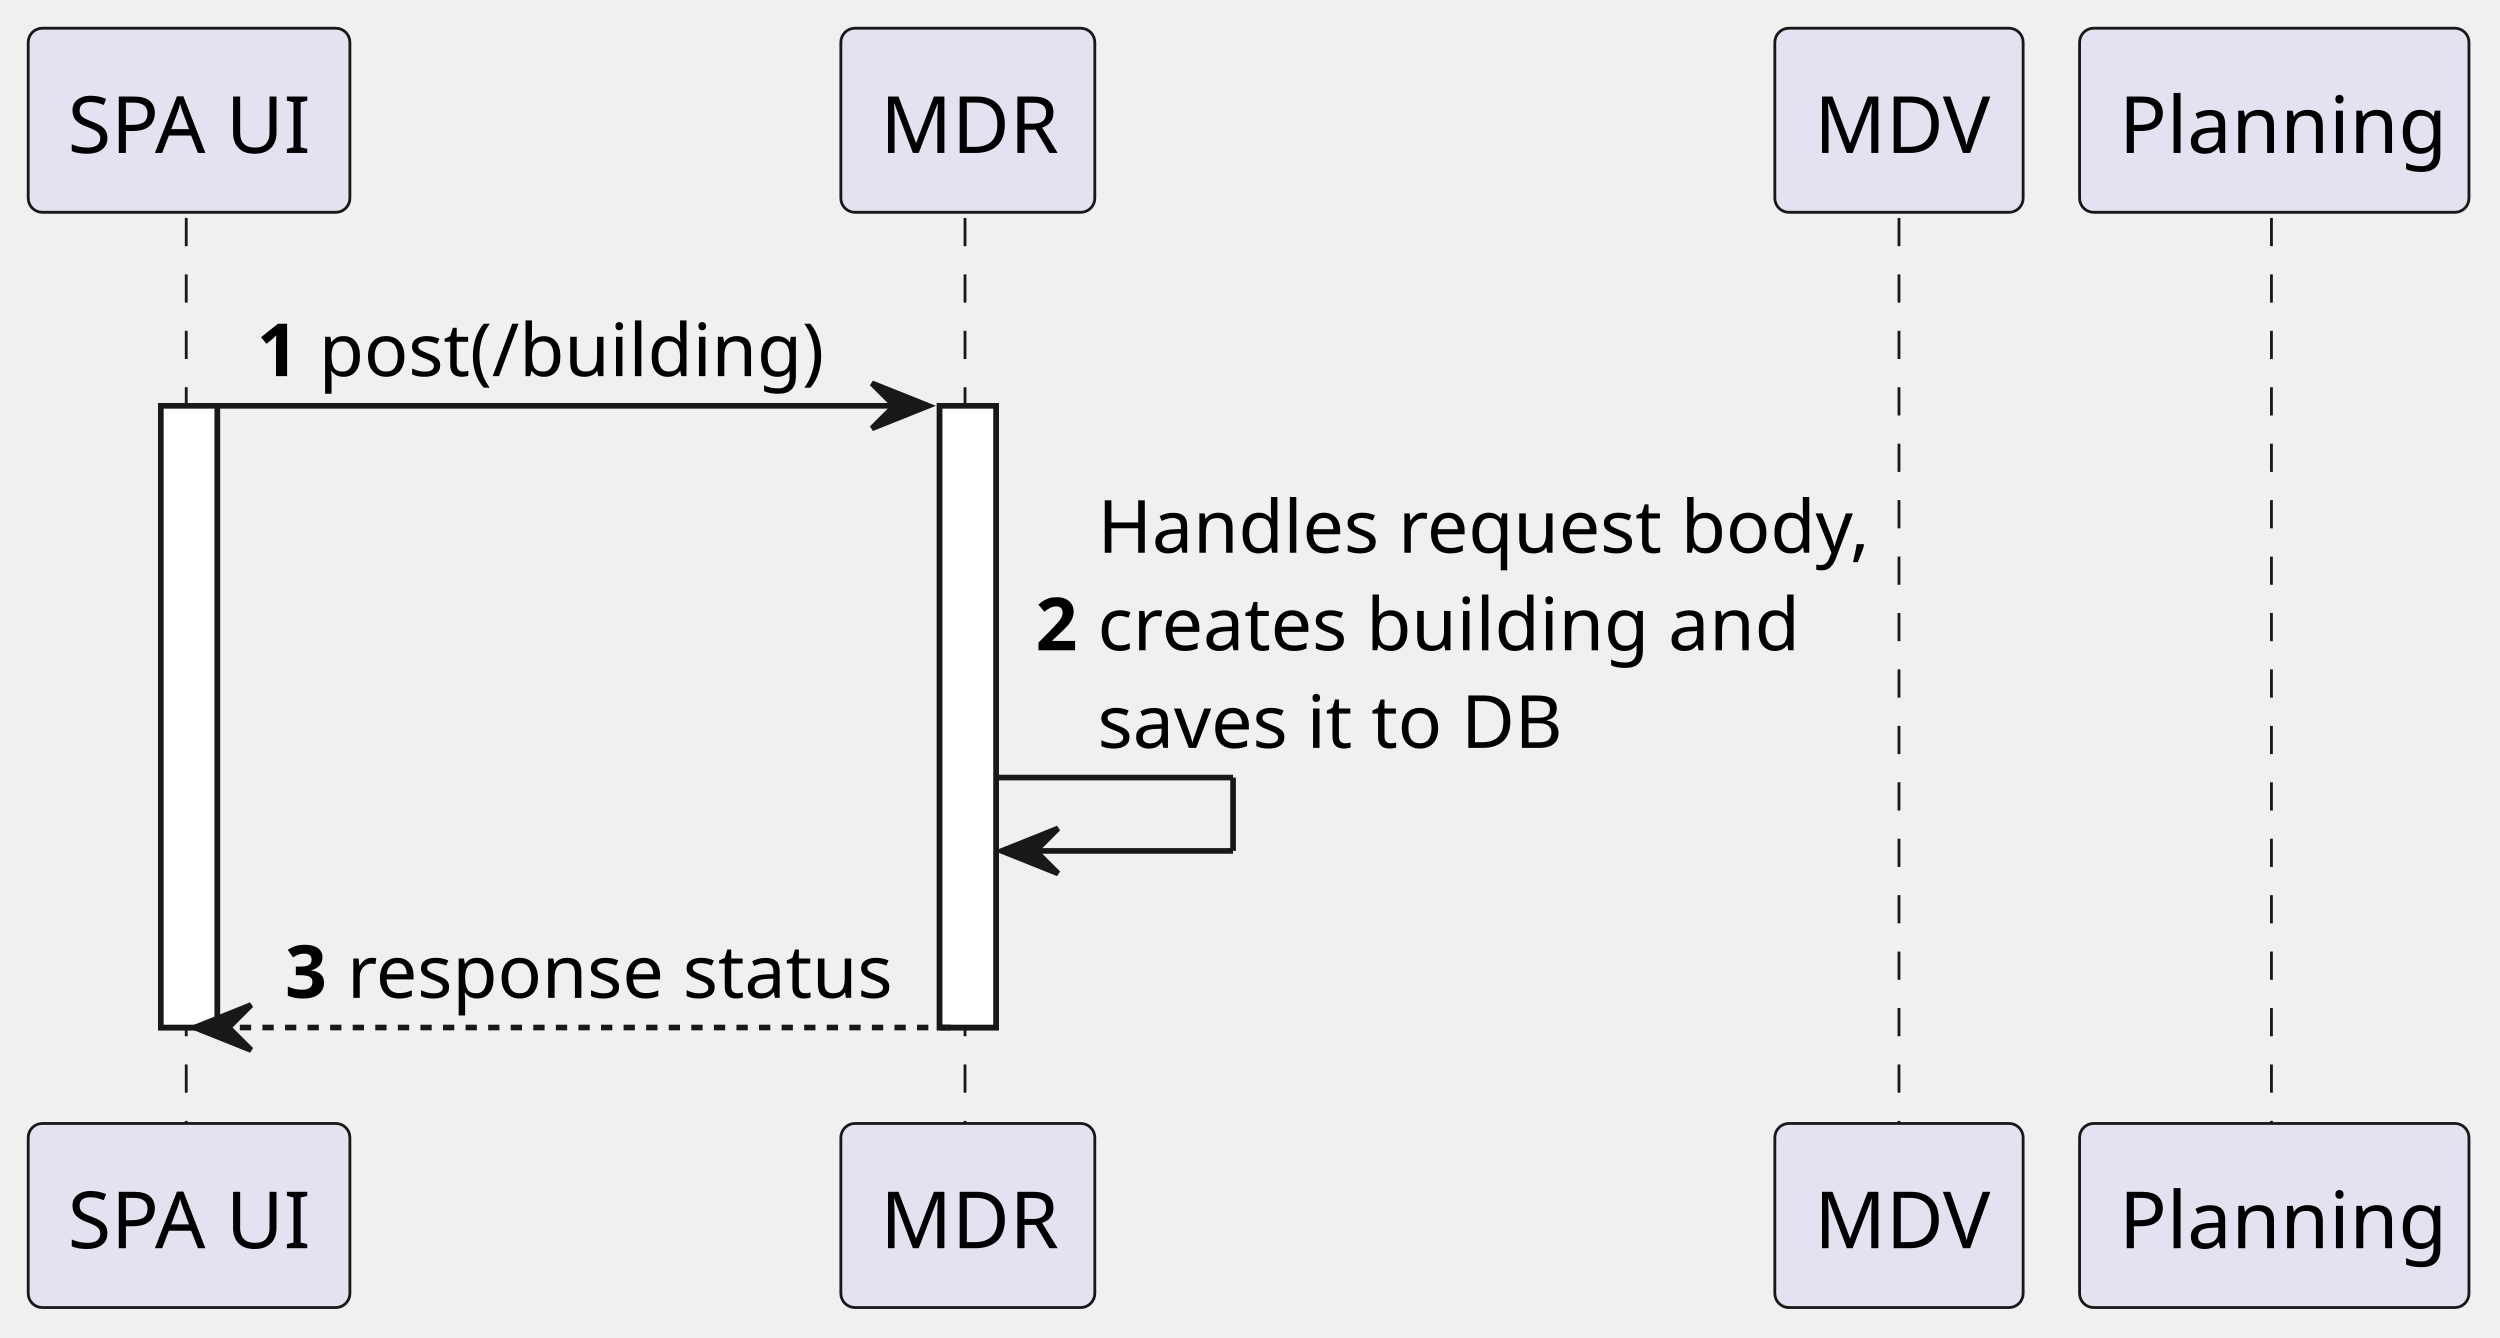
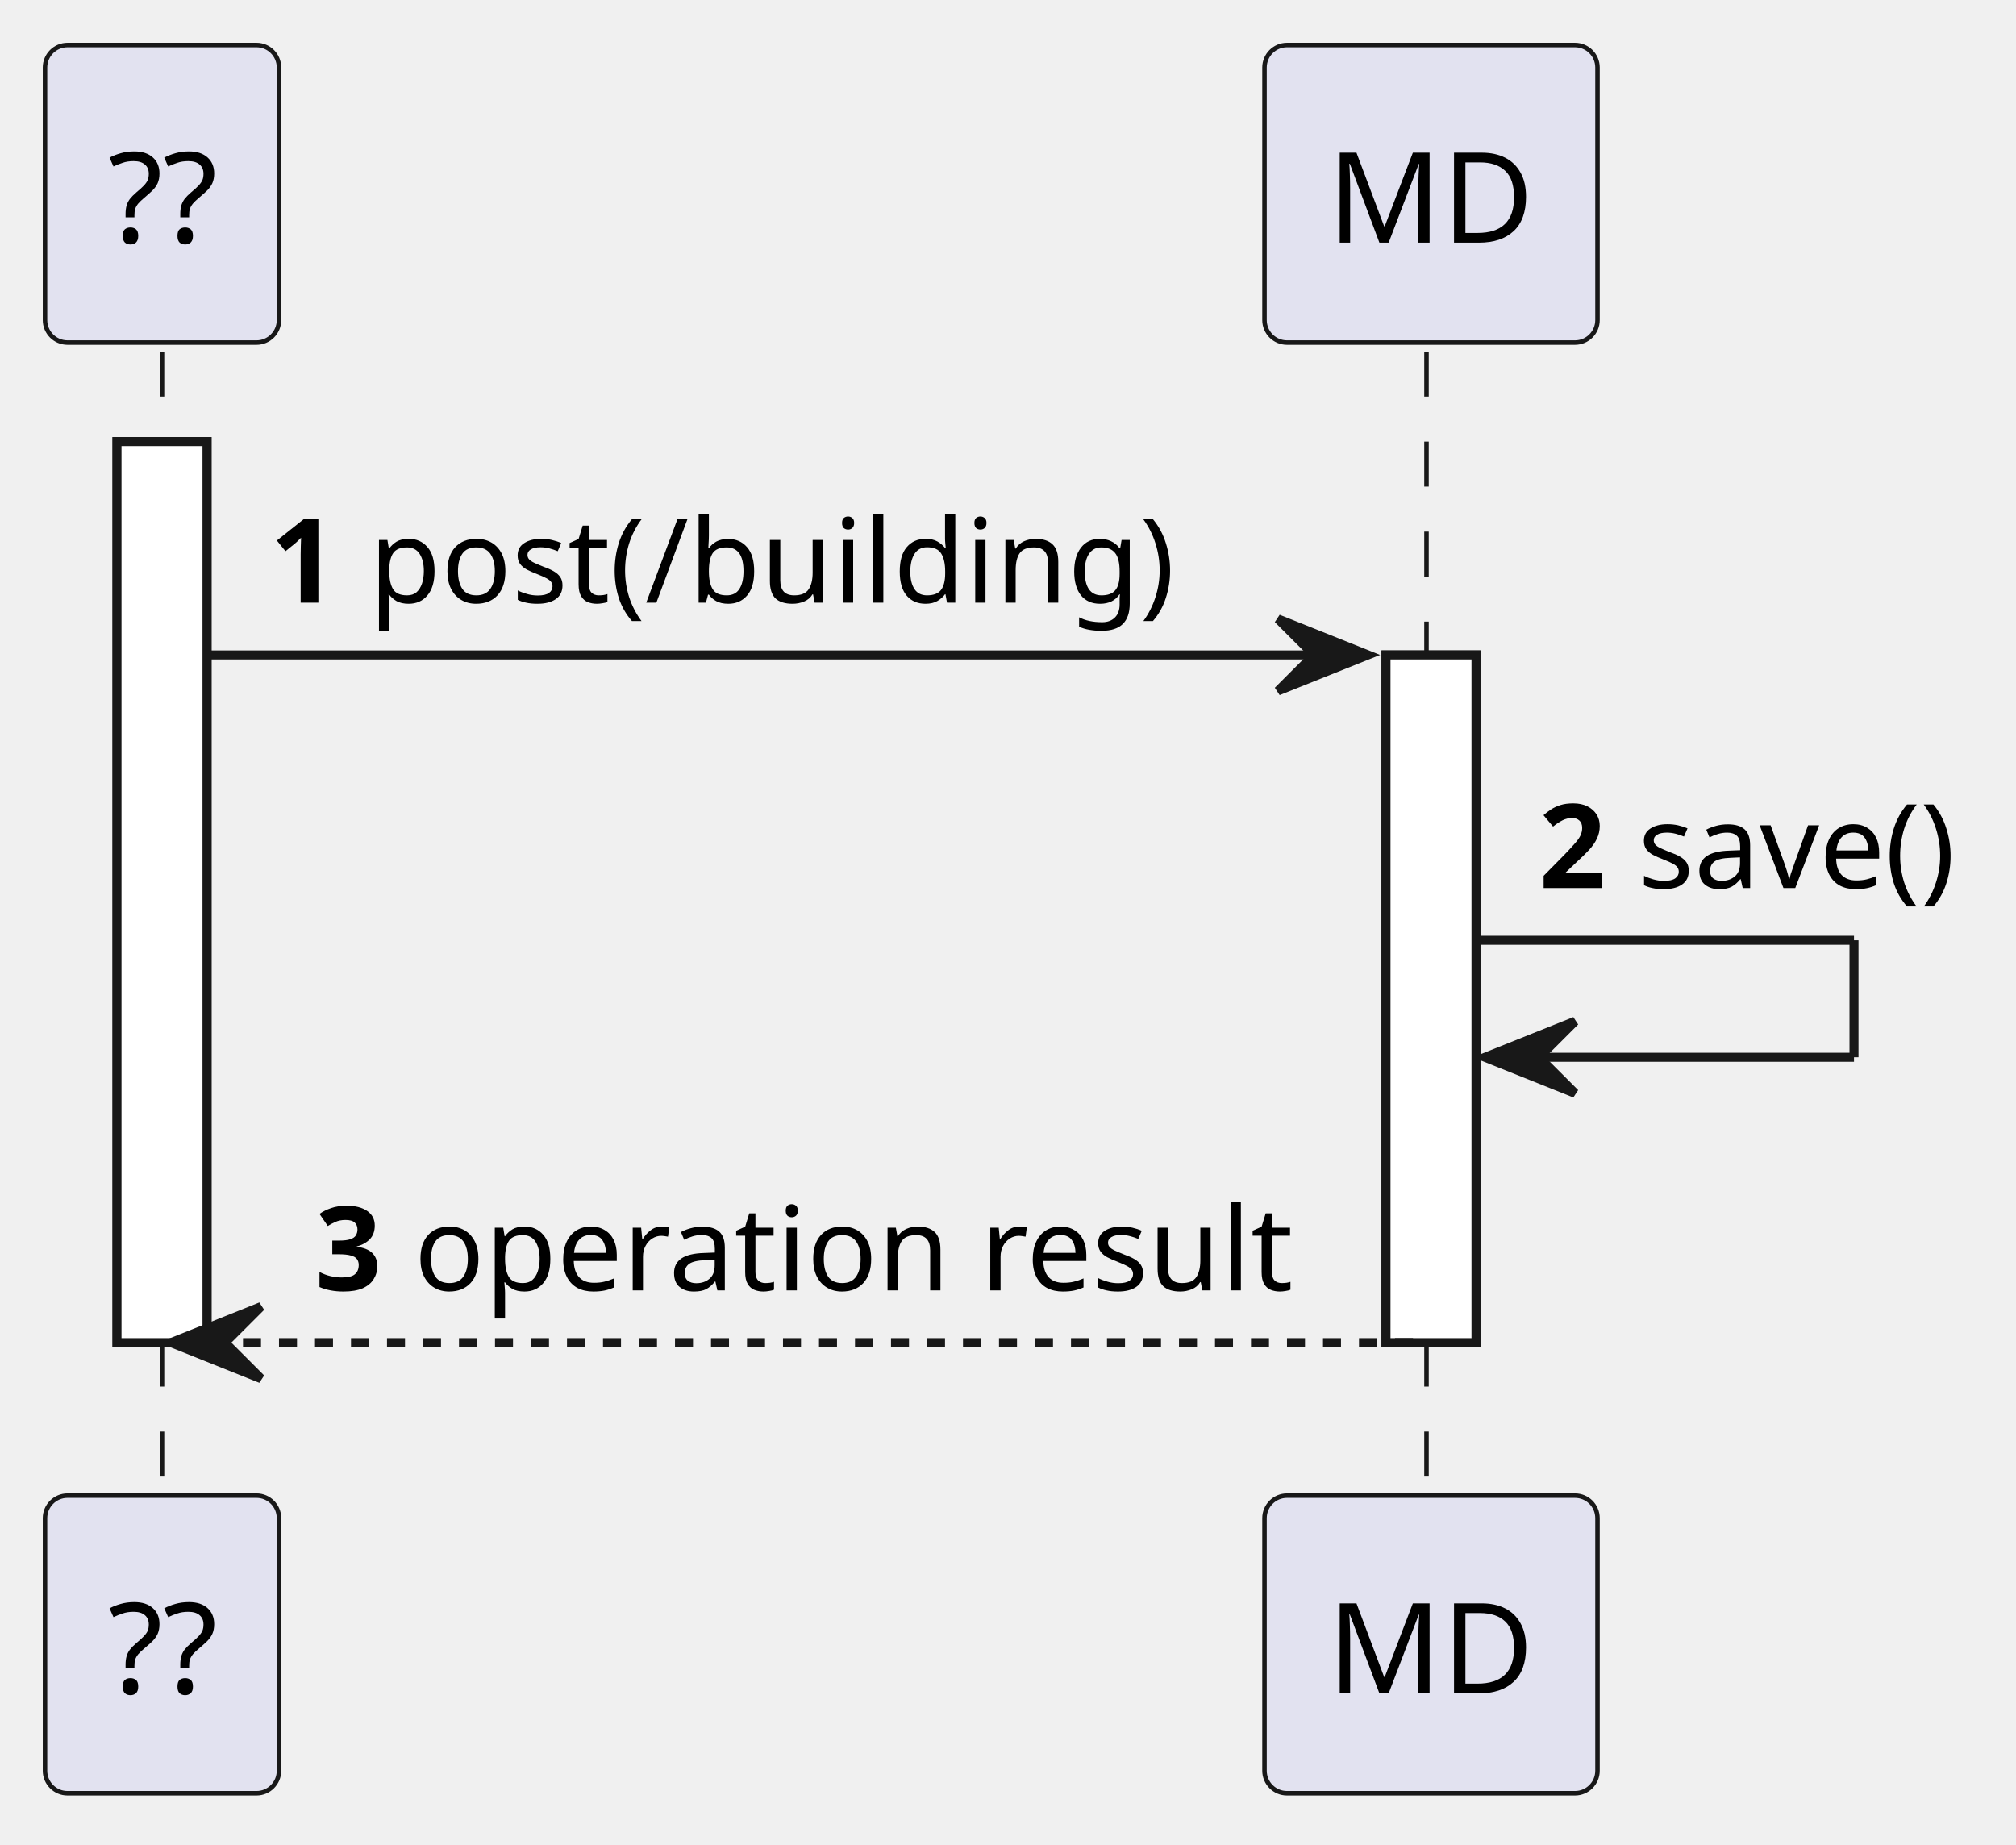
- <svg xmlns="http://www.w3.org/2000/svg" contentStyleType="text/css" height="237px" preserveAspectRatio="none" style="width:443px;height:237px;background:#FFFFFF;" version="1.1" viewBox="0 0 443 237" width="443px" zoomAndPan="magnify">
+ <svg xmlns="http://www.w3.org/2000/svg" contentStyleType="text/css" height="205px" preserveAspectRatio="none" style="width:224px;height:205px;background:#FFFFFF;" version="1.1" viewBox="0 0 224 205" width="224px" zoomAndPan="magnify">
  <defs />
  <g>
-     <rect fill="#FFFFFF" height="110.164" style="stroke:#181818;stroke-width:1.0;" width="10" x="28.5" y="71.912" />
-     <rect fill="#FFFFFF" height="110.164" style="stroke:#181818;stroke-width:1.0;" width="10" x="166.5" y="71.912" />
-     <line style="stroke:#181818;stroke-width:0.5;stroke-dasharray:5.0,5.0;" x1="33" x2="33" y1="38.621" y2="200.076" />
-     <line style="stroke:#181818;stroke-width:0.5;stroke-dasharray:5.0,5.0;" x1="171" x2="171" y1="38.621" y2="200.076" />
-     <line style="stroke:#181818;stroke-width:0.5;stroke-dasharray:5.0,5.0;" x1="336.5" x2="336.5" y1="38.621" y2="200.076" />
-     <line style="stroke:#181818;stroke-width:0.5;stroke-dasharray:5.0,5.0;" x1="402.5" x2="402.5" y1="38.621" y2="200.076" />
-     <rect fill="#E2E2F0" height="32.621" rx="2.5" ry="2.5" style="stroke:#181818;stroke-width:0.5;" width="57" x="5" y="5" />
-     <text fill="#000000" font-family="sans-serif" font-size="14" lengthAdjust="spacing" textLength="43" x="12" y="27.107">SPA UI</text>
-     <rect fill="#E2E2F0" height="32.621" rx="2.5" ry="2.5" style="stroke:#181818;stroke-width:0.5;" width="57" x="5" y="199.076" />
-     <text fill="#000000" font-family="sans-serif" font-size="14" lengthAdjust="spacing" textLength="43" x="12" y="221.184">SPA UI</text>
-     <rect fill="#E2E2F0" height="32.621" rx="2.5" ry="2.5" style="stroke:#181818;stroke-width:0.5;" width="45" x="149" y="5" />
-     <text fill="#000000" font-family="sans-serif" font-size="14" lengthAdjust="spacing" textLength="31" x="156" y="27.107">MDR</text>
-     <rect fill="#E2E2F0" height="32.621" rx="2.5" ry="2.5" style="stroke:#181818;stroke-width:0.5;" width="45" x="149" y="199.076" />
-     <text fill="#000000" font-family="sans-serif" font-size="14" lengthAdjust="spacing" textLength="31" x="156" y="221.184">MDR</text>
-     <rect fill="#E2E2F0" height="32.621" rx="2.5" ry="2.5" style="stroke:#181818;stroke-width:0.5;" width="44" x="314.5" y="5" />
-     <text fill="#000000" font-family="sans-serif" font-size="14" lengthAdjust="spacing" textLength="30" x="321.5" y="27.107">MDV</text>
-     <rect fill="#E2E2F0" height="32.621" rx="2.5" ry="2.5" style="stroke:#181818;stroke-width:0.5;" width="44" x="314.5" y="199.076" />
-     <text fill="#000000" font-family="sans-serif" font-size="14" lengthAdjust="spacing" textLength="30" x="321.5" y="221.184">MDV</text>
-     <rect fill="#E2E2F0" height="32.621" rx="2.5" ry="2.5" style="stroke:#181818;stroke-width:0.5;" width="69" x="368.5" y="5" />
-     <text fill="#000000" font-family="sans-serif" font-size="14" lengthAdjust="spacing" textLength="55" x="375.5" y="27.107">Planning</text>
-     <rect fill="#E2E2F0" height="32.621" rx="2.5" ry="2.5" style="stroke:#181818;stroke-width:0.5;" width="69" x="368.5" y="199.076" />
-     <text fill="#000000" font-family="sans-serif" font-size="14" lengthAdjust="spacing" textLength="55" x="375.5" y="221.184">Planning</text>
-     <rect fill="#FFFFFF" height="110.164" style="stroke:#181818;stroke-width:1.0;" width="10" x="28.5" y="71.912" />
-     <rect fill="#FFFFFF" height="110.164" style="stroke:#181818;stroke-width:1.0;" width="10" x="166.5" y="71.912" />
-     <polygon fill="#181818" points="154.5,67.912,164.5,71.912,154.5,75.912,158.5,71.912" style="stroke:#181818;stroke-width:1.0;" />
-     <line style="stroke:#181818;stroke-width:1.0;" x1="38.5" x2="160.5" y1="71.912" y2="71.912" />
-     <text fill="#000000" font-family="sans-serif" font-size="13" font-weight="bold" lengthAdjust="spacing" textLength="7" x="45.5" y="66.649">1</text>
-     <text fill="#000000" font-family="sans-serif" font-size="13" lengthAdjust="spacing" textLength="81" x="56.5" y="66.649">post(/building)</text>
-     <line style="stroke:#181818;stroke-width:1.0;" x1="176.5" x2="218.5" y1="137.785" y2="137.785" />
-     <line style="stroke:#181818;stroke-width:1.0;" x1="218.5" x2="218.5" y1="137.785" y2="150.785" />
-     <line style="stroke:#181818;stroke-width:1.0;" x1="177.5" x2="218.5" y1="150.785" y2="150.785" />
-     <polygon fill="#181818" points="187.5,146.785,177.5,150.785,187.5,154.785,183.5,150.785" style="stroke:#181818;stroke-width:1.0;" />
-     <text fill="#000000" font-family="sans-serif" font-size="13" font-weight="bold" lengthAdjust="spacing" textLength="7" x="183.5" y="115.231">2</text>
-     <text fill="#000000" font-family="sans-serif" font-size="13" lengthAdjust="spacing" textLength="130" x="194.5" y="97.94">Handles request body,</text>
-     <text fill="#000000" font-family="sans-serif" font-size="13" lengthAdjust="spacing" textLength="116" x="194.5" y="115.231">creates building and</text>
-     <text fill="#000000" font-family="sans-serif" font-size="13" lengthAdjust="spacing" textLength="81" x="194.5" y="132.523">saves it to DB</text>
-     <polygon fill="#181818" points="44.5,178.076,34.5,182.076,44.5,186.076,40.5,182.076" style="stroke:#181818;stroke-width:1.0;" />
-     <line style="stroke:#181818;stroke-width:1.0;stroke-dasharray:2.0,2.0;" x1="38.5" x2="170.5" y1="182.076" y2="182.076" />
-     <text fill="#000000" font-family="sans-serif" font-size="13" font-weight="bold" lengthAdjust="spacing" textLength="7" x="50.5" y="176.814">3</text>
-     <text fill="#000000" font-family="sans-serif" font-size="13" lengthAdjust="spacing" textLength="93" x="61.5" y="176.814">response status</text>
+     <rect fill="#FFFFFF" height="100.118" style="stroke:#181818;stroke-width:1.0;" width="10" x="13" y="49.068" />
+     <rect fill="#FFFFFF" height="76.412" style="stroke:#181818;stroke-width:1.0;" width="10" x="154" y="72.774" />
+     <line style="stroke:#181818;stroke-width:0.5;stroke-dasharray:5.0,5.0;" x1="18" x2="18" y1="39.068" y2="167.186" />
+     <line style="stroke:#181818;stroke-width:0.5;stroke-dasharray:5.0,5.0;" x1="158.5" x2="158.5" y1="39.068" y2="167.186" />
+     <rect fill="#E2E2F0" height="33.068" rx="2.5" ry="2.5" style="stroke:#181818;stroke-width:0.5;" width="26" x="5" y="5" />
+     <text fill="#000000" font-family="sans-serif" font-size="14" lengthAdjust="spacing" textLength="12" x="12" y="26.966">??</text>
+     <rect fill="#E2E2F0" height="33.068" rx="2.5" ry="2.5" style="stroke:#181818;stroke-width:0.5;" width="26" x="5" y="166.186" />
+     <text fill="#000000" font-family="sans-serif" font-size="14" lengthAdjust="spacing" textLength="12" x="12" y="188.152">??</text>
+     <rect fill="#E2E2F0" height="33.068" rx="2.5" ry="2.5" style="stroke:#181818;stroke-width:0.5;" width="37" x="140.5" y="5" />
+     <text fill="#000000" font-family="sans-serif" font-size="14" lengthAdjust="spacing" textLength="23" x="147.5" y="26.966">MD</text>
+     <rect fill="#E2E2F0" height="33.068" rx="2.5" ry="2.5" style="stroke:#181818;stroke-width:0.5;" width="37" x="140.5" y="166.186" />
+     <text fill="#000000" font-family="sans-serif" font-size="14" lengthAdjust="spacing" textLength="23" x="147.5" y="188.152">MD</text>
+     <rect fill="#FFFFFF" height="100.118" style="stroke:#181818;stroke-width:1.0;" width="10" x="13" y="49.068" />
+     <rect fill="#FFFFFF" height="76.412" style="stroke:#181818;stroke-width:1.0;" width="10" x="154" y="72.774" />
+     <polygon fill="#181818" points="142,68.774,152,72.774,142,76.774,146,72.774" style="stroke:#181818;stroke-width:1.0;" />
+     <line style="stroke:#181818;stroke-width:1.0;" x1="23" x2="148" y1="72.774" y2="72.774" />
+     <text fill="#000000" font-family="sans-serif" font-size="13" font-weight="bold" lengthAdjust="spacing" textLength="7" x="30" y="66.965">1</text>
+     <text fill="#000000" font-family="sans-serif" font-size="13" lengthAdjust="spacing" textLength="89" x="41" y="66.965">post(/building)</text>
+     <line style="stroke:#181818;stroke-width:1.0;" x1="164" x2="206" y1="104.48" y2="104.48" />
+     <line style="stroke:#181818;stroke-width:1.0;" x1="206" x2="206" y1="104.48" y2="117.48" />
+     <line style="stroke:#181818;stroke-width:1.0;" x1="165" x2="206" y1="117.48" y2="117.48" />
+     <polygon fill="#181818" points="175,113.48,165,117.48,175,121.48,171,117.48" style="stroke:#181818;stroke-width:1.0;" />
+     <text fill="#000000" font-family="sans-serif" font-size="13" font-weight="bold" lengthAdjust="spacing" textLength="7" x="171" y="98.671">2</text>
+     <text fill="#000000" font-family="sans-serif" font-size="13" lengthAdjust="spacing" textLength="35" x="182" y="98.671">save()</text>
+     <polygon fill="#181818" points="29,145.186,19,149.186,29,153.186,25,149.186" style="stroke:#181818;stroke-width:1.0;" />
+     <line style="stroke:#181818;stroke-width:1.0;stroke-dasharray:2.0,2.0;" x1="23" x2="158" y1="149.186" y2="149.186" />
+     <text fill="#000000" font-family="sans-serif" font-size="13" font-weight="bold" lengthAdjust="spacing" textLength="7" x="35" y="143.377">3</text>
+     <text fill="#000000" font-family="sans-serif" font-size="13" lengthAdjust="spacing" textLength="96" x="46" y="143.377">operation result</text>
  </g>
</svg>
